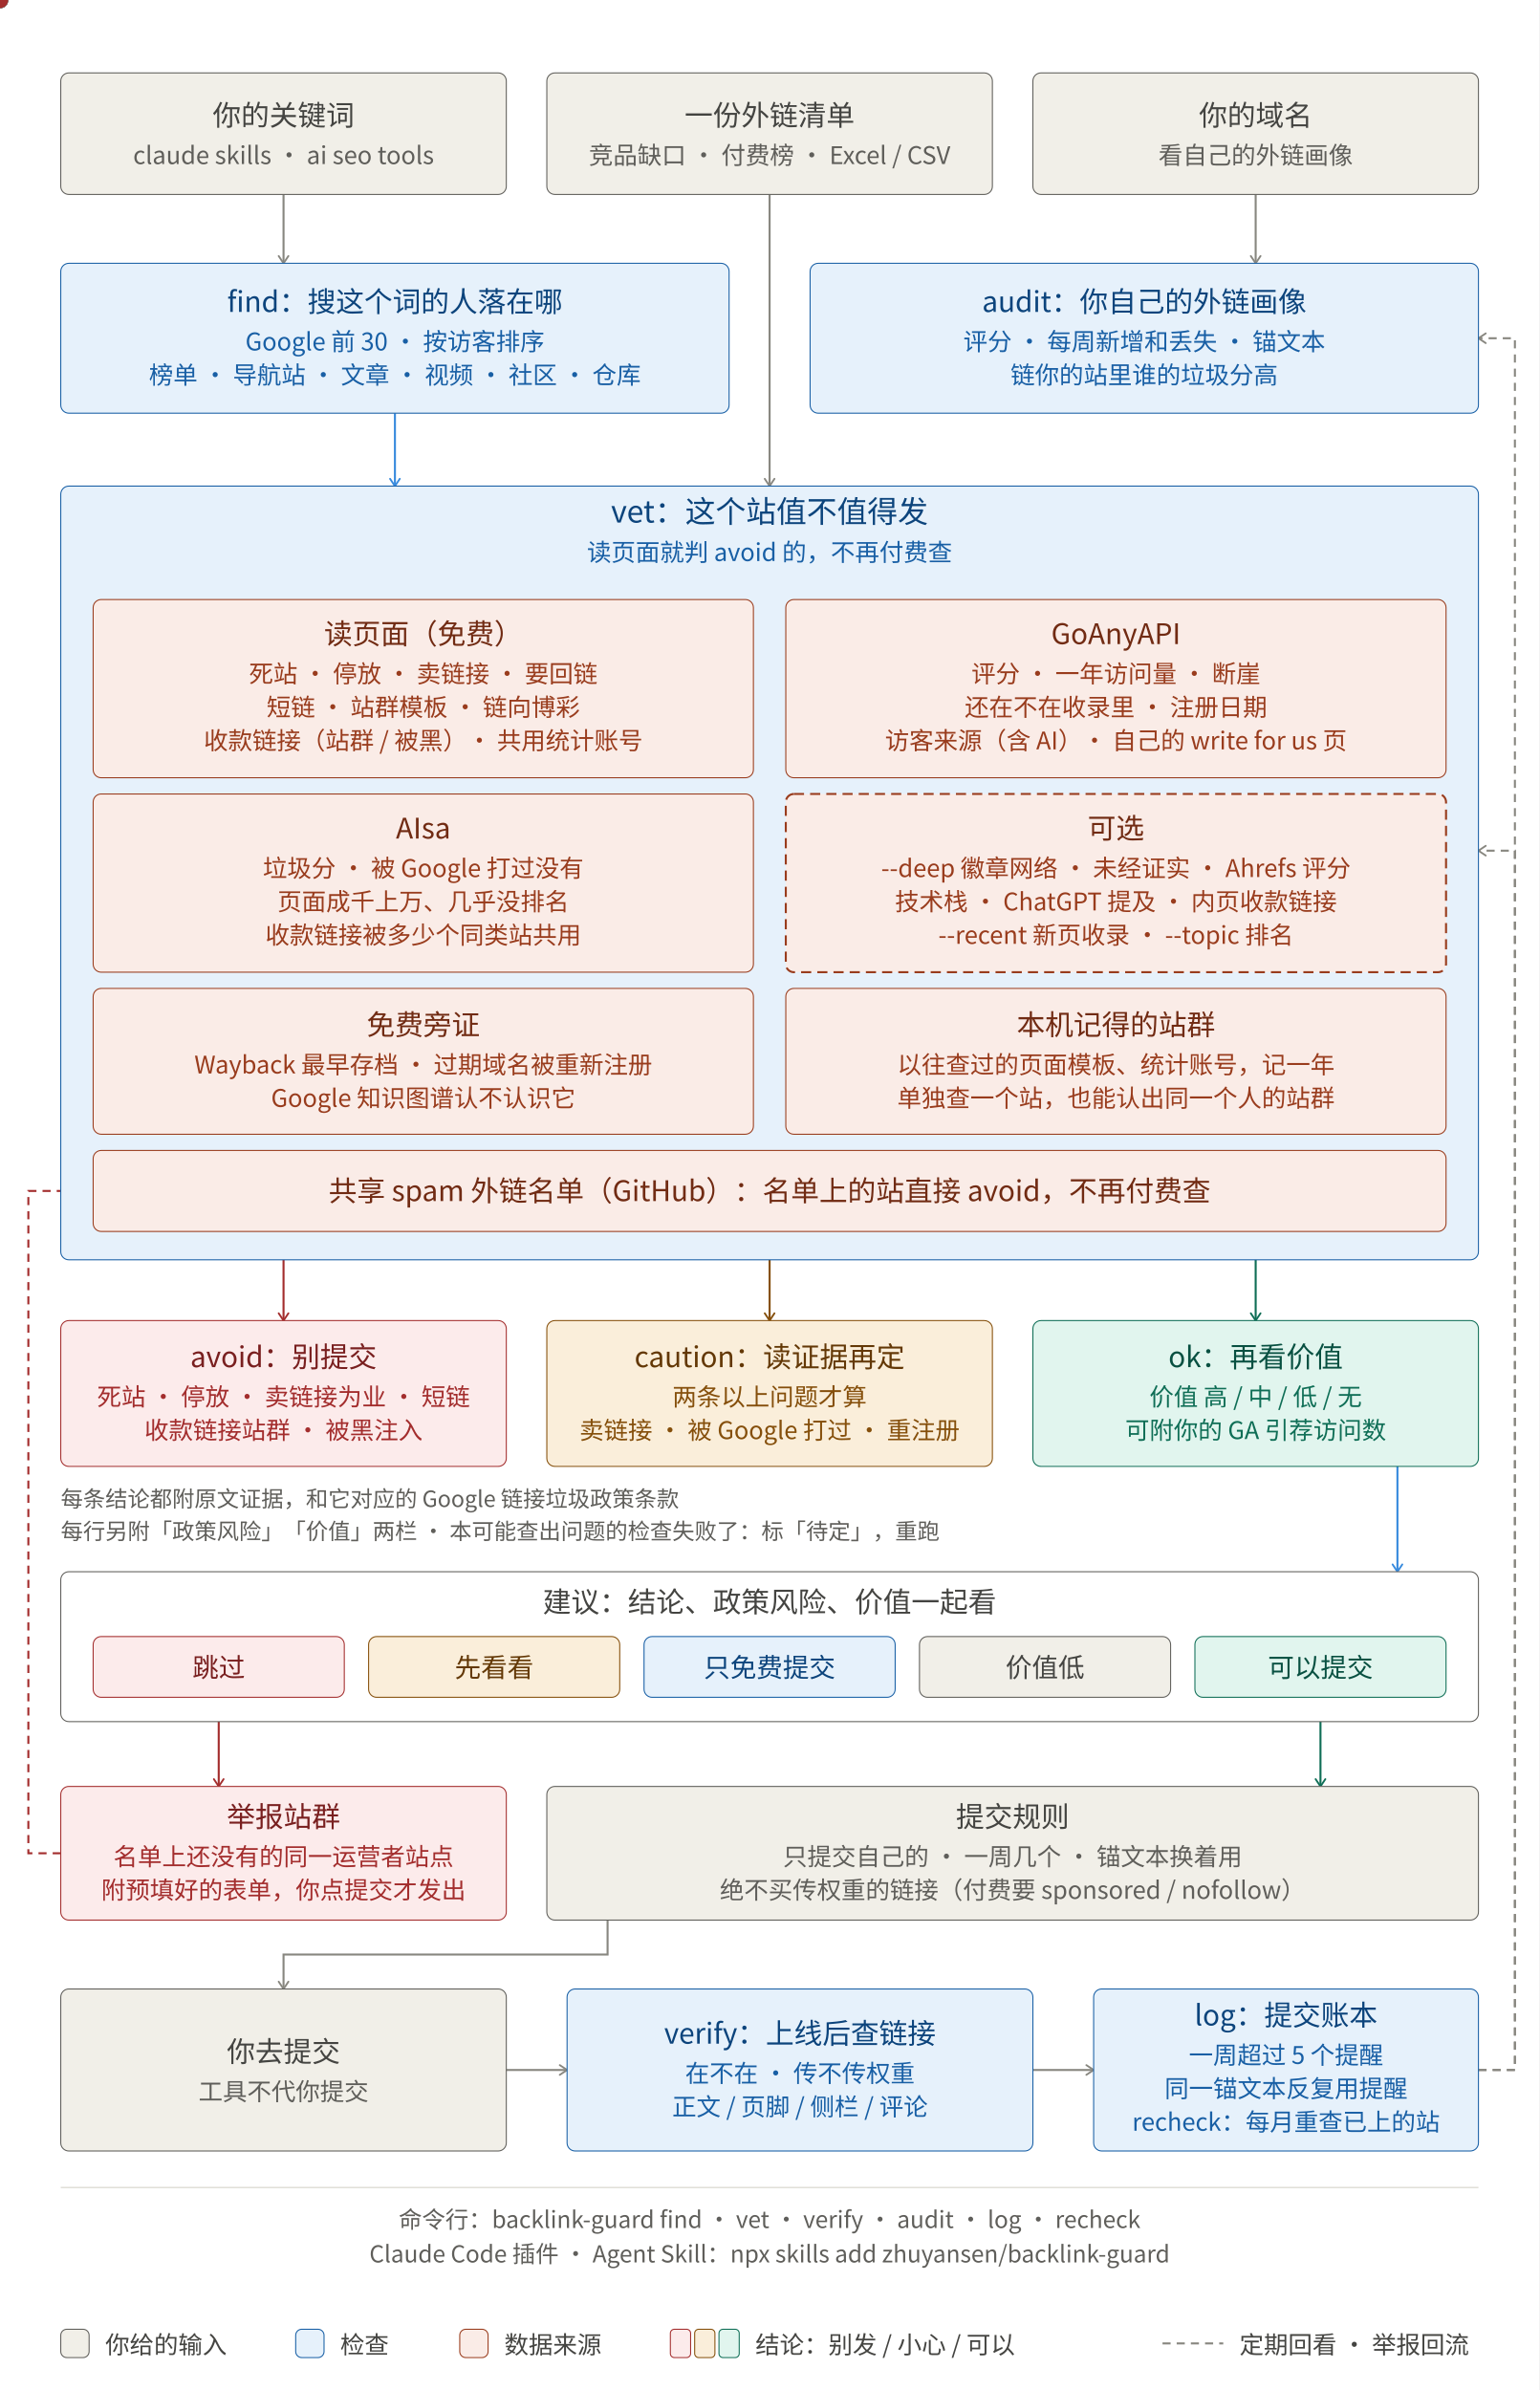
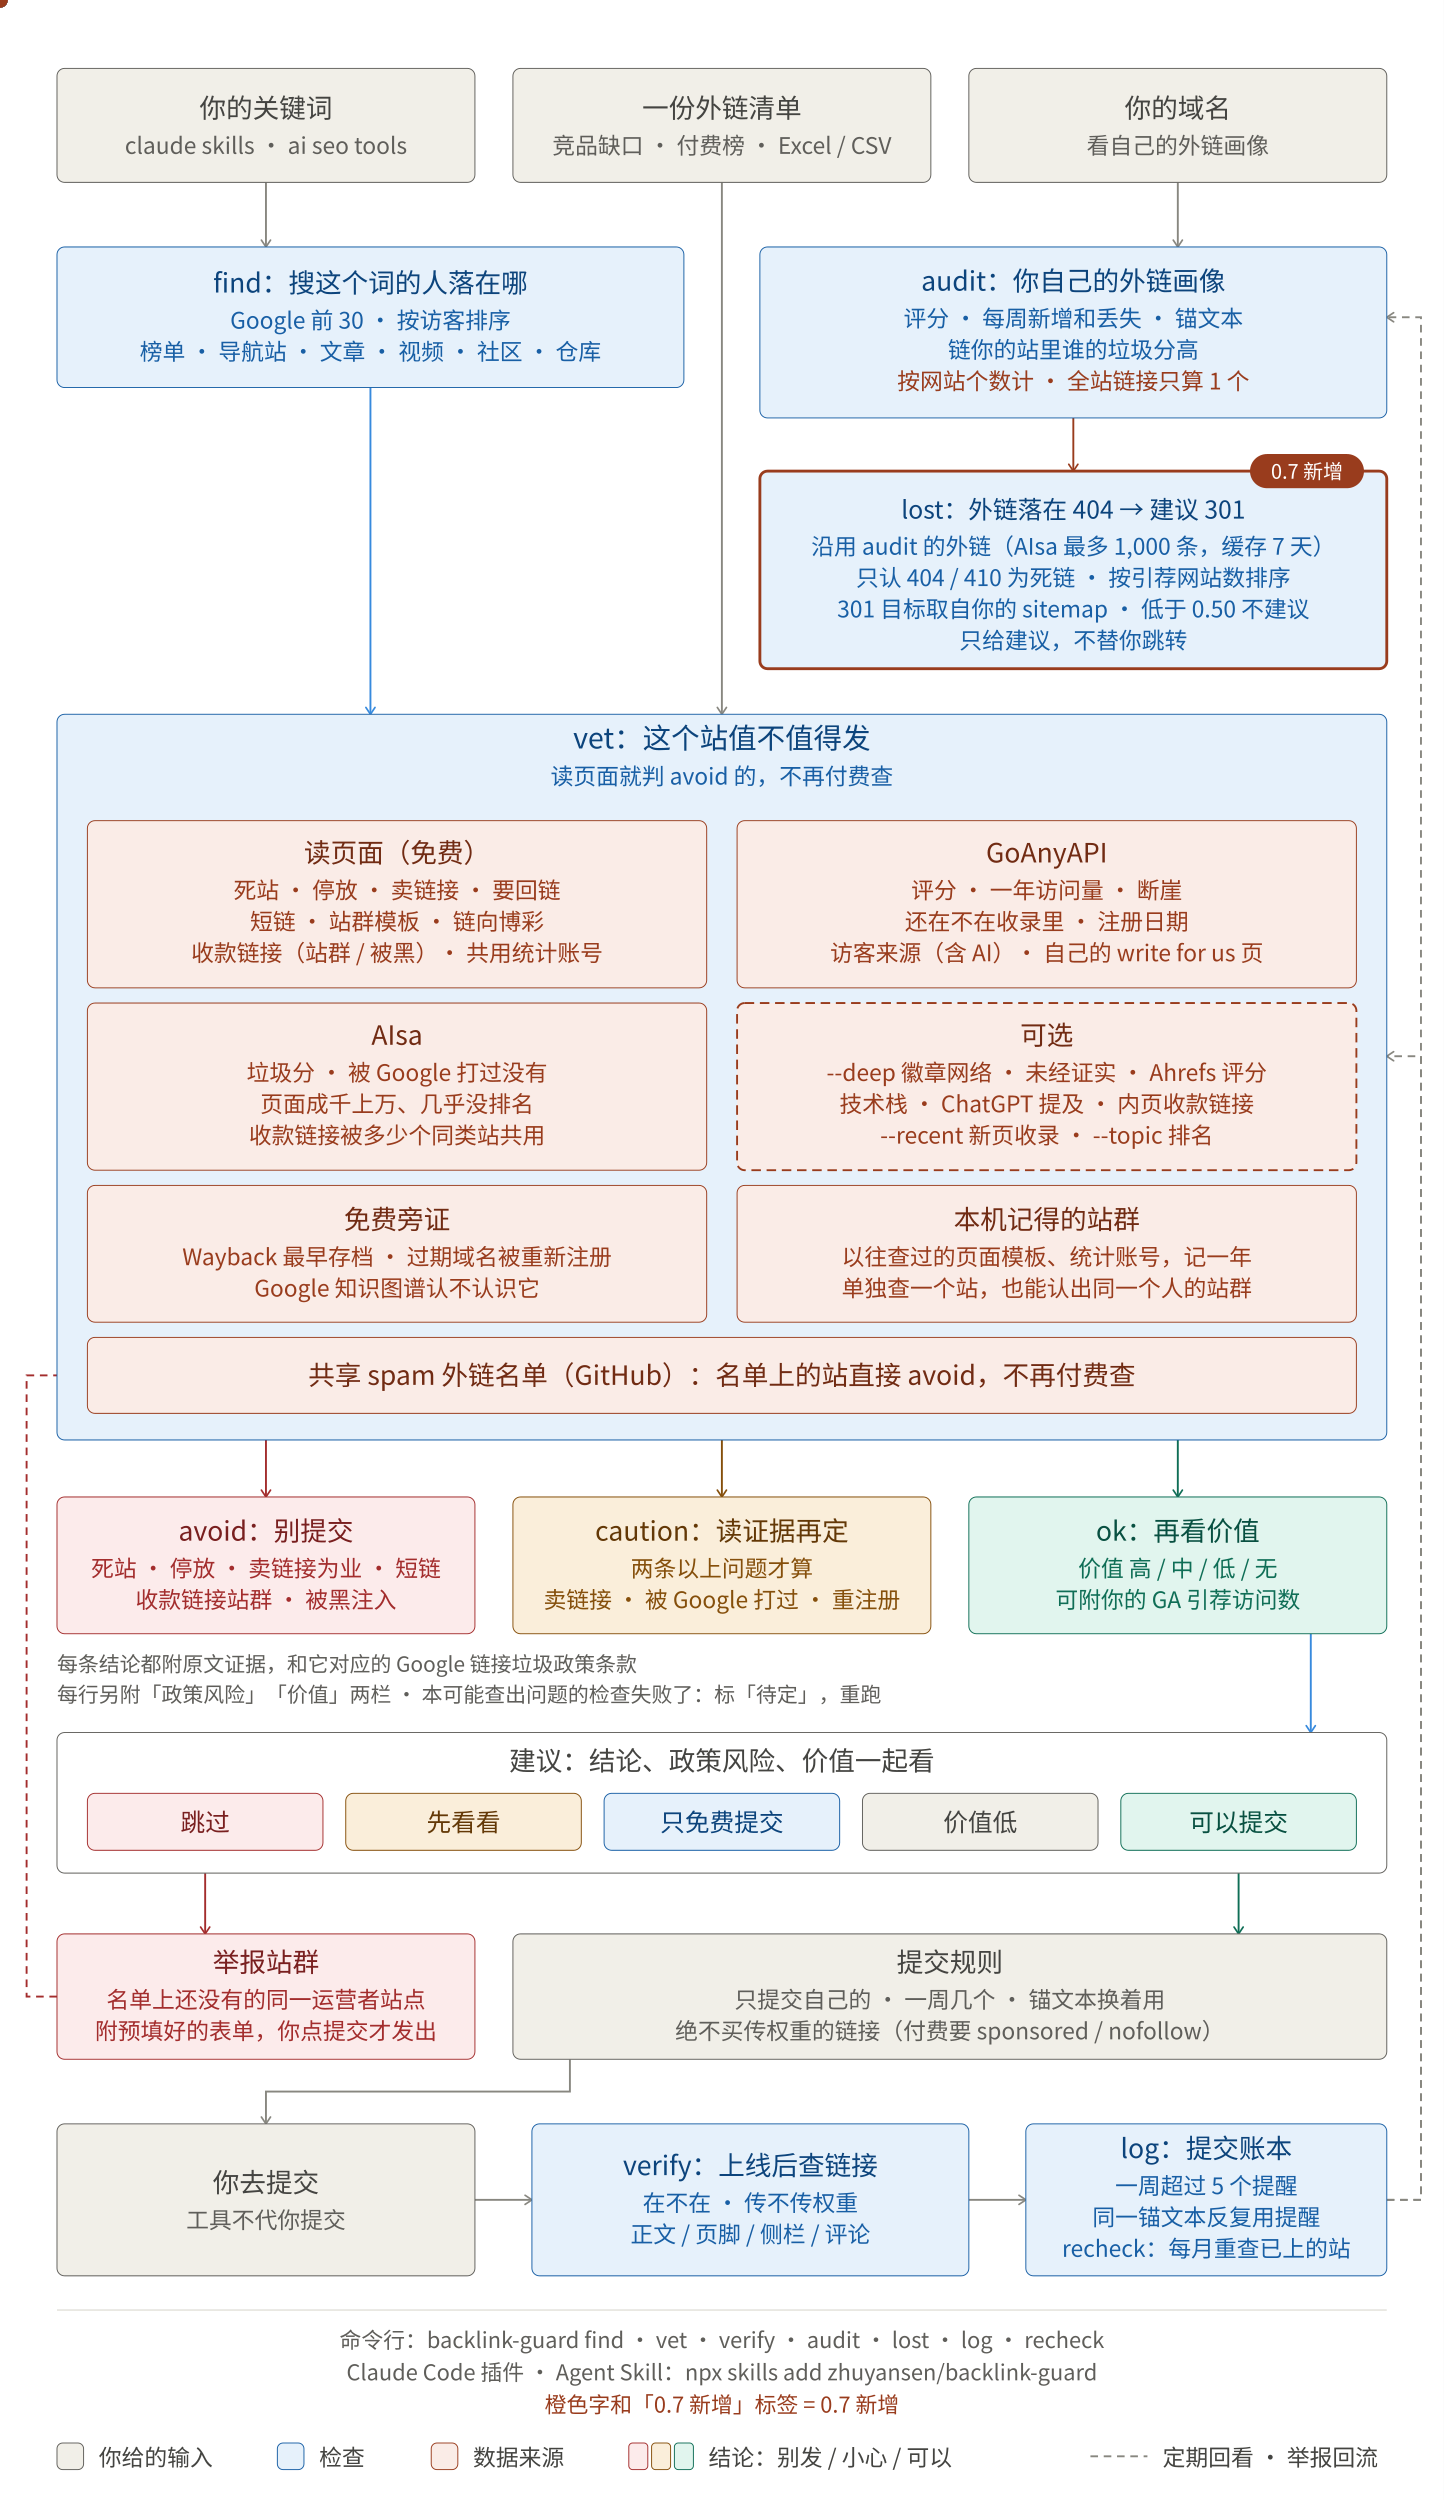
- <svg xmlns="http://www.w3.org/2000/svg" width="1520" height="2360" viewBox="0 0 760 1180" font-family="Hiragino Sans GB, PingFang SC, Noto Sans CJK SC, sans-serif">
+ <svg xmlns="http://www.w3.org/2000/svg" width="1520" height="2632" viewBox="0 0 760 1316" font-family="Hiragino Sans GB, PingFang SC, Noto Sans CJK SC, sans-serif">
  <defs>
    <marker id="arrow" viewBox="0 0 10 10" refX="8" refY="5" markerWidth="6" markerHeight="6" orient="auto-start-reverse">
      <path d="M2 1L8 5L2 9" fill="none" stroke="context-stroke" stroke-width="1.5" stroke-linecap="round" stroke-linejoin="round" />
    </marker>
  </defs>
-   <rect width="760" height="1180" fill="#FFFFFF" />
+   <rect width="760" height="1316" fill="#FFFFFF" />
  <path id="k" d="M140 96 L140 130" fill="none" stroke="#888780" stroke-width="1" marker-end="url(#arrow)" />
-   <path id="l" d="M380 96 L380 240" fill="none" stroke="#888780" stroke-width="1" marker-end="url(#arrow)" />
+   <path id="l" d="M380 96 L380 376" fill="none" stroke="#888780" stroke-width="1" marker-end="url(#arrow)" />
  <path id="d" d="M620 96 L620 130" fill="none" stroke="#888780" stroke-width="1" marker-end="url(#arrow)" />
-   <path id="f" d="M195 204 L195 240" fill="none" stroke="#378ADD" stroke-width="1" marker-end="url(#arrow)" />
-   <path id="v1" d="M140 622 L140 652" fill="none" stroke="#A32D2D" stroke-width="1" marker-end="url(#arrow)" />
-   <path id="v2" d="M380 622 L380 652" fill="none" stroke="#854F0B" stroke-width="1" marker-end="url(#arrow)" />
-   <path id="v3" d="M620 622 L620 652" fill="none" stroke="#0F6E56" stroke-width="1" marker-end="url(#arrow)" />
-   <path id="a" d="M690 724 L690 776" fill="none" stroke="#378ADD" stroke-width="1" marker-end="url(#arrow)" />
-   <path id="x" d="M108 850 L108 882" fill="none" stroke="#A32D2D" stroke-width="1" marker-end="url(#arrow)" />
-   <path id="r" d="M652 850 L652 882" fill="none" stroke="#0F6E56" stroke-width="1" marker-end="url(#arrow)" />
-   <path id="s" d="M300 948 L300 965 L140 965 L140 982" fill="none" stroke="#888780" stroke-width="1" marker-end="url(#arrow)" />
-   <path id="t" d="M250 1022 L280 1022" fill="none" stroke="#888780" stroke-width="1" marker-end="url(#arrow)" />
-   <path id="u" d="M510 1022 L540 1022" fill="none" stroke="#888780" stroke-width="1" marker-end="url(#arrow)" />
-   <path id="loop" d="M730 1022 L748 1022 L748 167 L730 167" fill="none" stroke="#888780" stroke-width="1" stroke-dasharray="4 3" marker-end="url(#arrow)" />
-   <path id="loop2" d="M730 1022 L748 1022 L748 420 L730 420" fill="none" stroke="#888780" stroke-width="1" stroke-dasharray="4 3" marker-end="url(#arrow)" />
-   <path id="rep" d="M30 915 L14 915 L14 588 L46 588" fill="none" stroke="#A32D2D" stroke-width="1" stroke-dasharray="4 3" marker-end="url(#arrow)" />
+   <path id="f" d="M195 204 L195 376" fill="none" stroke="#378ADD" stroke-width="1" marker-end="url(#arrow)" />
+   <path id="v1" d="M140 758 L140 788" fill="none" stroke="#A32D2D" stroke-width="1" marker-end="url(#arrow)" />
+   <path id="v2" d="M380 758 L380 788" fill="none" stroke="#854F0B" stroke-width="1" marker-end="url(#arrow)" />
+   <path id="v3" d="M620 758 L620 788" fill="none" stroke="#0F6E56" stroke-width="1" marker-end="url(#arrow)" />
+   <path id="a" d="M690 860 L690 912" fill="none" stroke="#378ADD" stroke-width="1" marker-end="url(#arrow)" />
+   <path id="x" d="M108 986 L108 1018" fill="none" stroke="#A32D2D" stroke-width="1" marker-end="url(#arrow)" />
+   <path id="r" d="M652 986 L652 1018" fill="none" stroke="#0F6E56" stroke-width="1" marker-end="url(#arrow)" />
+   <path id="s" d="M300 1084 L300 1101 L140 1101 L140 1118" fill="none" stroke="#888780" stroke-width="1" marker-end="url(#arrow)" />
+   <path id="t" d="M250 1158 L280 1158" fill="none" stroke="#888780" stroke-width="1" marker-end="url(#arrow)" />
+   <path id="u" d="M510 1158 L540 1158" fill="none" stroke="#888780" stroke-width="1" marker-end="url(#arrow)" />
+   <path id="loop" d="M730 1158 L748 1158 L748 167 L730 167" fill="none" stroke="#888780" stroke-width="1" stroke-dasharray="4 3" marker-end="url(#arrow)" />
+   <path id="loop2" d="M730 1158 L748 1158 L748 556 L730 556" fill="none" stroke="#888780" stroke-width="1" stroke-dasharray="4 3" marker-end="url(#arrow)" />
+   <path id="rep" d="M30 1051 L14 1051 L14 724 L46 724" fill="none" stroke="#A32D2D" stroke-width="1" stroke-dasharray="4 3" marker-end="url(#arrow)" />
+   <path id="lo" d="M565 220 L565 248" fill="none" stroke="#993C1D" stroke-width="1" marker-end="url(#arrow)" />
  <g font-size="14" text-anchor="middle">
    <rect x="30" y="36" width="220" height="60" rx="4" fill="#F1EFE8" stroke="#5F5E5A" stroke-width="0.5" />
    <text x="140.0" y="62.0" fill="#444441" font-weight="500" font-size="14">你的关键词</text>
    <text x="140.0" y="81.0" fill="#5F5E5A" font-size="12">claude skills · ai seo tools</text>
    <rect x="270" y="36" width="220" height="60" rx="4" fill="#F1EFE8" stroke="#5F5E5A" stroke-width="0.5" />
    <text x="380.0" y="62.0" fill="#444441" font-weight="500" font-size="14">一份外链清单</text>
    <text x="380.0" y="81.0" fill="#5F5E5A" font-size="12">竞品缺口 · 付费榜 · Excel / CSV</text>
    <rect x="510" y="36" width="220" height="60" rx="4" fill="#F1EFE8" stroke="#5F5E5A" stroke-width="0.5" />
    <text x="620.0" y="62.0" fill="#444441" font-weight="500" font-size="14">你的域名</text>
    <text x="620.0" y="81.0" fill="#5F5E5A" font-size="12">看自己的外链画像</text>
    <rect x="30" y="130" width="330" height="74" rx="4" fill="#E6F1FB" stroke="#185FA5" stroke-width="0.5" />
    <text x="195.0" y="154.0" fill="#0C447C" font-weight="500" font-size="14">find：搜这个词的人落在哪</text>
    <text x="195.0" y="173.0" fill="#185FA5" font-size="12">Google 前 30 · 按访客排序</text>
    <text x="195.0" y="189.5" fill="#185FA5" font-size="12">榜单 · 导航站 · 文章 · 视频 · 社区 · 仓库</text>
-     <rect x="400" y="130" width="330" height="74" rx="4" fill="#E6F1FB" stroke="#185FA5" stroke-width="0.5" />
-     <text x="565.0" y="154.0" fill="#0C447C" font-weight="500" font-size="14">audit：你自己的外链画像</text>
-     <text x="565.0" y="173.0" fill="#185FA5" font-size="12">评分 · 每周新增和丢失 · 锚文本</text>
-     <text x="565.0" y="189.5" fill="#185FA5" font-size="12">链你的站里谁的垃圾分高</text>
-     <rect x="30" y="240" width="700" height="382" rx="4" fill="#E6F1FB" stroke="#185FA5" stroke-width="0.5" />
-     <text x="380.0" y="258.0" fill="#0C447C" font-weight="500" font-size="15">vet：这个站值不值得发</text>
-     <text x="380.0" y="277.0" fill="#185FA5" font-size="12">读页面就判 avoid 的，不再付费查</text>
-     <rect x="46" y="296" width="326" height="88" rx="4" fill="#FAECE7" stroke="#993C1D" stroke-width="0.5" />
-     <text x="209.0" y="318.0" fill="#712B13" font-weight="500" font-size="14">读页面（免费）</text>
-     <text x="209.0" y="337.0" fill="#993C1D" font-size="12">死站 · 停放 · 卖链接 · 要回链</text>
-     <text x="209.0" y="353.5" fill="#993C1D" font-size="12">短链 · 站群模板 · 链向博彩</text>
-     <text x="209.0" y="370.0" fill="#993C1D" font-size="12">收款链接（站群 / 被黑）· 共用统计账号</text>
-     <rect x="388" y="296" width="326" height="88" rx="4" fill="#FAECE7" stroke="#993C1D" stroke-width="0.5" />
-     <text x="551.0" y="318.0" fill="#712B13" font-weight="500" font-size="14">GoAnyAPI</text>
-     <text x="551.0" y="337.0" fill="#993C1D" font-size="12">评分 · 一年访问量 · 断崖</text>
-     <text x="551.0" y="353.5" fill="#993C1D" font-size="12">还在不在收录里 · 注册日期</text>
-     <text x="551.0" y="370.0" fill="#993C1D" font-size="12">访客来源（含 AI）· 自己的 write for us 页</text>
-     <rect x="46" y="392" width="326" height="88" rx="4" fill="#FAECE7" stroke="#993C1D" stroke-width="0.5" />
-     <text x="209.0" y="414.0" fill="#712B13" font-weight="500" font-size="14">AIsa</text>
-     <text x="209.0" y="433.0" fill="#993C1D" font-size="12">垃圾分 · 被 Google 打过没有</text>
-     <text x="209.0" y="449.5" fill="#993C1D" font-size="12">页面成千上万、几乎没排名</text>
-     <text x="209.0" y="466.0" fill="#993C1D" font-size="12">收款链接被多少个同类站共用</text>
-     <rect x="388" y="392" width="326" height="88" rx="4" fill="#FAECE7" stroke="#993C1D" stroke-width="1" stroke-dasharray="5 3" />
-     <text x="551.0" y="414.0" fill="#712B13" font-weight="500" font-size="14">可选</text>
-     <text x="551.0" y="433.0" fill="#993C1D" font-size="12">--deep 徽章网络 · 未经证实 · Ahrefs 评分</text>
-     <text x="551.0" y="449.5" fill="#993C1D" font-size="12">技术栈 · ChatGPT 提及 · 内页收款链接</text>
-     <text x="551.0" y="466.0" fill="#993C1D" font-size="12">--recent 新页收录 · --topic 排名</text>
-     <rect x="46" y="488" width="326" height="72" rx="4" fill="#FAECE7" stroke="#993C1D" stroke-width="0.5" />
-     <text x="209.0" y="511.0" fill="#712B13" font-weight="500" font-size="14">免费旁证</text>
-     <text x="209.0" y="530.0" fill="#993C1D" font-size="12">Wayback 最早存档 · 过期域名被重新注册</text>
-     <text x="209.0" y="546.5" fill="#993C1D" font-size="12">Google 知识图谱认不认识它</text>
-     <rect x="388" y="488" width="326" height="72" rx="4" fill="#FAECE7" stroke="#993C1D" stroke-width="0.5" />
-     <text x="551.0" y="511.0" fill="#712B13" font-weight="500" font-size="14">本机记得的站群</text>
-     <text x="551.0" y="530.0" fill="#993C1D" font-size="12">以往查过的页面模板、统计账号，记一年</text>
-     <text x="551.0" y="546.5" fill="#993C1D" font-size="12">单独查一个站，也能认出同一个人的站群</text>
-     <rect x="46" y="568" width="668" height="40" rx="4" fill="#FAECE7" stroke="#993C1D" stroke-width="0.5" />
-     <text x="380.0" y="593.0" fill="#712B13" font-weight="500" font-size="14">共享 spam 外链名单（GitHub）：名单上的站直接 avoid，不再付费查</text>
-     <rect x="30" y="652" width="220" height="72" rx="4" fill="#FCEBEB" stroke="#A32D2D" stroke-width="0.5" />
-     <text x="140.0" y="675.0" fill="#791F1F" font-weight="500" font-size="14">avoid：别提交</text>
-     <text x="140.0" y="694.0" fill="#A32D2D" font-size="12">死站 · 停放 · 卖链接为业 · 短链</text>
-     <text x="140.0" y="710.5" fill="#A32D2D" font-size="12">收款链接站群 · 被黑注入</text>
-     <rect x="270" y="652" width="220" height="72" rx="4" fill="#FAEEDA" stroke="#854F0B" stroke-width="0.5" />
-     <text x="380.0" y="675.0" fill="#633806" font-weight="500" font-size="14">caution：读证据再定</text>
-     <text x="380.0" y="694.0" fill="#854F0B" font-size="12">两条以上问题才算</text>
-     <text x="380.0" y="710.5" fill="#854F0B" font-size="12">卖链接 · 被 Google 打过 · 重注册</text>
-     <rect x="510" y="652" width="220" height="72" rx="4" fill="#E1F5EE" stroke="#0F6E56" stroke-width="0.5" />
-     <text x="620.0" y="675.0" fill="#085041" font-weight="500" font-size="14">ok：再看价值</text>
-     <text x="620.0" y="694.0" fill="#0F6E56" font-size="12">价值 高 / 中 / 低 / 无</text>
-     <text x="620.0" y="710.5" fill="#0F6E56" font-size="12">可附你的 GA 引荐访问数</text>
-     <rect x="30" y="776" width="700" height="74" rx="4" fill="#FFFFFF" stroke="#5F5E5A" stroke-width="0.5" />
-     <text x="380.0" y="796" fill="#444441" font-weight="500" font-size="14">建议：结论、政策风险、价值一起看</text>
-     <rect x="46" y="808" width="124" height="30" rx="4" fill="#FCEBEB" stroke="#A32D2D" stroke-width="0.5" />
-     <text x="108" y="828" fill="#791F1F" font-weight="500" font-size="13">跳过</text>
-     <rect x="182" y="808" width="124" height="30" rx="4" fill="#FAEEDA" stroke="#854F0B" stroke-width="0.5" />
-     <text x="244" y="828" fill="#633806" font-weight="500" font-size="13">先看看</text>
-     <rect x="318" y="808" width="124" height="30" rx="4" fill="#E6F1FB" stroke="#185FA5" stroke-width="0.5" />
-     <text x="380" y="828" fill="#0C447C" font-weight="500" font-size="13">只免费提交</text>
-     <rect x="454" y="808" width="124" height="30" rx="4" fill="#F1EFE8" stroke="#5F5E5A" stroke-width="0.5" />
-     <text x="516" y="828" fill="#444441" font-weight="500" font-size="13">价值低</text>
-     <rect x="590" y="808" width="124" height="30" rx="4" fill="#E1F5EE" stroke="#0F6E56" stroke-width="0.5" />
-     <text x="652" y="828" fill="#085041" font-weight="500" font-size="13">可以提交</text>
-     <rect x="30" y="882" width="220" height="66" rx="4" fill="#FCEBEB" stroke="#A32D2D" stroke-width="0.5" />
-     <text x="140.0" y="902.0" fill="#791F1F" font-weight="500" font-size="14">举报站群</text>
-     <text x="140.0" y="921.0" fill="#A32D2D" font-size="12">名单上还没有的同一运营者站点</text>
-     <text x="140.0" y="937.5" fill="#A32D2D" font-size="12">附预填好的表单，你点提交才发出</text>
-     <rect x="270" y="882" width="460" height="66" rx="4" fill="#F1EFE8" stroke="#5F5E5A" stroke-width="0.5" />
-     <text x="500.0" y="902.0" fill="#444441" font-weight="500" font-size="14">提交规则</text>
-     <text x="500.0" y="921.0" fill="#5F5E5A" font-size="12">只提交自己的 · 一周几个 · 锚文本换着用</text>
-     <text x="500.0" y="937.5" fill="#5F5E5A" font-size="12">绝不买传权重的链接（付费要 sponsored / nofollow）</text>
-     <rect x="30" y="982" width="220" height="80" rx="4" fill="#F1EFE8" stroke="#5F5E5A" stroke-width="0.5" />
-     <text x="140.0" y="1018.0" fill="#444441" font-weight="500" font-size="14">你去提交</text>
-     <text x="140.0" y="1037.0" fill="#5F5E5A" font-size="12">工具不代你提交</text>
-     <rect x="280" y="982" width="230" height="80" rx="4" fill="#E6F1FB" stroke="#185FA5" stroke-width="0.5" />
-     <text x="395.0" y="1009.0" fill="#0C447C" font-weight="500" font-size="14">verify：上线后查链接</text>
-     <text x="395.0" y="1028.0" fill="#185FA5" font-size="12">在不在 · 传不传权重</text>
-     <text x="395.0" y="1044.5" fill="#185FA5" font-size="12">正文 / 页脚 / 侧栏 / 评论</text>
-     <rect x="540" y="982" width="190" height="80" rx="4" fill="#E6F1FB" stroke="#185FA5" stroke-width="0.5" />
-     <text x="635.0" y="1000.0" fill="#0C447C" font-weight="500" font-size="14">log：提交账本</text>
-     <text x="635.0" y="1019.0" fill="#185FA5" font-size="12">一周超过 5 个提醒</text>
-     <text x="635.0" y="1035.5" fill="#185FA5" font-size="12">同一锚文本反复用提醒</text>
-     <text x="635.0" y="1052.0" fill="#185FA5" font-size="12">recheck：每月重查已上的站</text>
+     <rect x="400" y="130" width="330" height="90" rx="4" fill="#E6F1FB" stroke="#185FA5" stroke-width="0.5" />
+     <text x="565.0" y="153.0" fill="#0C447C" font-weight="500" font-size="14">audit：你自己的外链画像</text>
+     <text x="565.0" y="172.0" fill="#185FA5" font-size="12">评分 · 每周新增和丢失 · 锚文本</text>
+     <text x="565.0" y="188.5" fill="#185FA5" font-size="12">链你的站里谁的垃圾分高</text>
+     <text x="565.0" y="205.0" fill="#993C1D" font-weight="500" font-size="12">按网站个数计 · 全站链接只算 1 个</text>
+     <rect x="400" y="248" width="330" height="104" rx="4" fill="#E6F1FB" stroke="#993C1D" stroke-width="1.5" />
+     <text x="565.0" y="273.0" fill="#0C447C" font-weight="500" font-size="13">lost：外链落在 404 → 建议 301</text>
+     <text x="565.0" y="292.0" fill="#185FA5" font-size="12">沿用 audit 的外链（AIsa 最多 1,000 条，缓存 7 天）</text>
+     <text x="565.0" y="308.5" fill="#185FA5" font-size="12">只认 404 / 410 为死链 · 按引荐网站数排序</text>
+     <text x="565.0" y="325.0" fill="#185FA5" font-size="12">301 目标取自你的 sitemap · 低于 0.50 不建议</text>
+     <text x="565.0" y="341.5" fill="#185FA5" font-size="12">只给建议，不替你跳转</text>
+     <rect x="658" y="239" width="60" height="18" rx="9" fill="#993C1D" />
+     <text x="688" y="252" fill="#FFFFFF" font-weight="500" font-size="10.5">0.7 新增</text>
+     <rect x="30" y="376" width="700" height="382" rx="4" fill="#E6F1FB" stroke="#185FA5" stroke-width="0.5" />
+     <text x="380.0" y="394.0" fill="#0C447C" font-weight="500" font-size="15">vet：这个站值不值得发</text>
+     <text x="380.0" y="413.0" fill="#185FA5" font-size="12">读页面就判 avoid 的，不再付费查</text>
+     <rect x="46" y="432" width="326" height="88" rx="4" fill="#FAECE7" stroke="#993C1D" stroke-width="0.5" />
+     <text x="209.0" y="454.0" fill="#712B13" font-weight="500" font-size="14">读页面（免费）</text>
+     <text x="209.0" y="473.0" fill="#993C1D" font-size="12">死站 · 停放 · 卖链接 · 要回链</text>
+     <text x="209.0" y="489.5" fill="#993C1D" font-size="12">短链 · 站群模板 · 链向博彩</text>
+     <text x="209.0" y="506.0" fill="#993C1D" font-size="12">收款链接（站群 / 被黑）· 共用统计账号</text>
+     <rect x="388" y="432" width="326" height="88" rx="4" fill="#FAECE7" stroke="#993C1D" stroke-width="0.5" />
+     <text x="551.0" y="454.0" fill="#712B13" font-weight="500" font-size="14">GoAnyAPI</text>
+     <text x="551.0" y="473.0" fill="#993C1D" font-size="12">评分 · 一年访问量 · 断崖</text>
+     <text x="551.0" y="489.5" fill="#993C1D" font-size="12">还在不在收录里 · 注册日期</text>
+     <text x="551.0" y="506.0" fill="#993C1D" font-size="12">访客来源（含 AI）· 自己的 write for us 页</text>
+     <rect x="46" y="528" width="326" height="88" rx="4" fill="#FAECE7" stroke="#993C1D" stroke-width="0.5" />
+     <text x="209.0" y="550.0" fill="#712B13" font-weight="500" font-size="14">AIsa</text>
+     <text x="209.0" y="569.0" fill="#993C1D" font-size="12">垃圾分 · 被 Google 打过没有</text>
+     <text x="209.0" y="585.5" fill="#993C1D" font-size="12">页面成千上万、几乎没排名</text>
+     <text x="209.0" y="602.0" fill="#993C1D" font-size="12">收款链接被多少个同类站共用</text>
+     <rect x="388" y="528" width="326" height="88" rx="4" fill="#FAECE7" stroke="#993C1D" stroke-width="1" stroke-dasharray="5 3" />
+     <text x="551.0" y="550.0" fill="#712B13" font-weight="500" font-size="14">可选</text>
+     <text x="551.0" y="569.0" fill="#993C1D" font-size="12">--deep 徽章网络 · 未经证实 · Ahrefs 评分</text>
+     <text x="551.0" y="585.5" fill="#993C1D" font-size="12">技术栈 · ChatGPT 提及 · 内页收款链接</text>
+     <text x="551.0" y="602.0" fill="#993C1D" font-size="12">--recent 新页收录 · --topic 排名</text>
+     <rect x="46" y="624" width="326" height="72" rx="4" fill="#FAECE7" stroke="#993C1D" stroke-width="0.5" />
+     <text x="209.0" y="647.0" fill="#712B13" font-weight="500" font-size="14">免费旁证</text>
+     <text x="209.0" y="666.0" fill="#993C1D" font-size="12">Wayback 最早存档 · 过期域名被重新注册</text>
+     <text x="209.0" y="682.5" fill="#993C1D" font-size="12">Google 知识图谱认不认识它</text>
+     <rect x="388" y="624" width="326" height="72" rx="4" fill="#FAECE7" stroke="#993C1D" stroke-width="0.5" />
+     <text x="551.0" y="647.0" fill="#712B13" font-weight="500" font-size="14">本机记得的站群</text>
+     <text x="551.0" y="666.0" fill="#993C1D" font-size="12">以往查过的页面模板、统计账号，记一年</text>
+     <text x="551.0" y="682.5" fill="#993C1D" font-size="12">单独查一个站，也能认出同一个人的站群</text>
+     <rect x="46" y="704" width="668" height="40" rx="4" fill="#FAECE7" stroke="#993C1D" stroke-width="0.5" />
+     <text x="380.0" y="729.0" fill="#712B13" font-weight="500" font-size="14">共享 spam 外链名单（GitHub）：名单上的站直接 avoid，不再付费查</text>
+     <rect x="30" y="788" width="220" height="72" rx="4" fill="#FCEBEB" stroke="#A32D2D" stroke-width="0.5" />
+     <text x="140.0" y="811.0" fill="#791F1F" font-weight="500" font-size="14">avoid：别提交</text>
+     <text x="140.0" y="830.0" fill="#A32D2D" font-size="12">死站 · 停放 · 卖链接为业 · 短链</text>
+     <text x="140.0" y="846.5" fill="#A32D2D" font-size="12">收款链接站群 · 被黑注入</text>
+     <rect x="270" y="788" width="220" height="72" rx="4" fill="#FAEEDA" stroke="#854F0B" stroke-width="0.5" />
+     <text x="380.0" y="811.0" fill="#633806" font-weight="500" font-size="14">caution：读证据再定</text>
+     <text x="380.0" y="830.0" fill="#854F0B" font-size="12">两条以上问题才算</text>
+     <text x="380.0" y="846.5" fill="#854F0B" font-size="12">卖链接 · 被 Google 打过 · 重注册</text>
+     <rect x="510" y="788" width="220" height="72" rx="4" fill="#E1F5EE" stroke="#0F6E56" stroke-width="0.5" />
+     <text x="620.0" y="811.0" fill="#085041" font-weight="500" font-size="14">ok：再看价值</text>
+     <text x="620.0" y="830.0" fill="#0F6E56" font-size="12">价值 高 / 中 / 低 / 无</text>
+     <text x="620.0" y="846.5" fill="#0F6E56" font-size="12">可附你的 GA 引荐访问数</text>
+     <rect x="30" y="912" width="700" height="74" rx="4" fill="#FFFFFF" stroke="#5F5E5A" stroke-width="0.5" />
+     <text x="380.0" y="932" fill="#444441" font-weight="500" font-size="14">建议：结论、政策风险、价值一起看</text>
+     <rect x="46" y="944" width="124" height="30" rx="4" fill="#FCEBEB" stroke="#A32D2D" stroke-width="0.5" />
+     <text x="108" y="964" fill="#791F1F" font-weight="500" font-size="13">跳过</text>
+     <rect x="182" y="944" width="124" height="30" rx="4" fill="#FAEEDA" stroke="#854F0B" stroke-width="0.5" />
+     <text x="244" y="964" fill="#633806" font-weight="500" font-size="13">先看看</text>
+     <rect x="318" y="944" width="124" height="30" rx="4" fill="#E6F1FB" stroke="#185FA5" stroke-width="0.5" />
+     <text x="380" y="964" fill="#0C447C" font-weight="500" font-size="13">只免费提交</text>
+     <rect x="454" y="944" width="124" height="30" rx="4" fill="#F1EFE8" stroke="#5F5E5A" stroke-width="0.5" />
+     <text x="516" y="964" fill="#444441" font-weight="500" font-size="13">价值低</text>
+     <rect x="590" y="944" width="124" height="30" rx="4" fill="#E1F5EE" stroke="#0F6E56" stroke-width="0.5" />
+     <text x="652" y="964" fill="#085041" font-weight="500" font-size="13">可以提交</text>
+     <rect x="30" y="1018" width="220" height="66" rx="4" fill="#FCEBEB" stroke="#A32D2D" stroke-width="0.5" />
+     <text x="140.0" y="1038.0" fill="#791F1F" font-weight="500" font-size="14">举报站群</text>
+     <text x="140.0" y="1057.0" fill="#A32D2D" font-size="12">名单上还没有的同一运营者站点</text>
+     <text x="140.0" y="1073.5" fill="#A32D2D" font-size="12">附预填好的表单，你点提交才发出</text>
+     <rect x="270" y="1018" width="460" height="66" rx="4" fill="#F1EFE8" stroke="#5F5E5A" stroke-width="0.5" />
+     <text x="500.0" y="1038.0" fill="#444441" font-weight="500" font-size="14">提交规则</text>
+     <text x="500.0" y="1057.0" fill="#5F5E5A" font-size="12">只提交自己的 · 一周几个 · 锚文本换着用</text>
+     <text x="500.0" y="1073.5" fill="#5F5E5A" font-size="12">绝不买传权重的链接（付费要 sponsored / nofollow）</text>
+     <rect x="30" y="1118" width="220" height="80" rx="4" fill="#F1EFE8" stroke="#5F5E5A" stroke-width="0.5" />
+     <text x="140.0" y="1154.0" fill="#444441" font-weight="500" font-size="14">你去提交</text>
+     <text x="140.0" y="1173.0" fill="#5F5E5A" font-size="12">工具不代你提交</text>
+     <rect x="280" y="1118" width="230" height="80" rx="4" fill="#E6F1FB" stroke="#185FA5" stroke-width="0.5" />
+     <text x="395.0" y="1145.0" fill="#0C447C" font-weight="500" font-size="14">verify：上线后查链接</text>
+     <text x="395.0" y="1164.0" fill="#185FA5" font-size="12">在不在 · 传不传权重</text>
+     <text x="395.0" y="1180.5" fill="#185FA5" font-size="12">正文 / 页脚 / 侧栏 / 评论</text>
+     <rect x="540" y="1118" width="190" height="80" rx="4" fill="#E6F1FB" stroke="#185FA5" stroke-width="0.5" />
+     <text x="635.0" y="1136.0" fill="#0C447C" font-weight="500" font-size="14">log：提交账本</text>
+     <text x="635.0" y="1155.0" fill="#185FA5" font-size="12">一周超过 5 个提醒</text>
+     <text x="635.0" y="1171.5" fill="#185FA5" font-size="12">同一锚文本反复用提醒</text>
+     <text x="635.0" y="1188.0" fill="#185FA5" font-size="12">recheck：每月重查已上的站</text>
  </g>
-   <text x="30" y="744" font-size="11" fill="#5F5E5A">每条结论都附原文证据，和它对应的 Google 链接垃圾政策条款</text>
-   <text x="30" y="760" font-size="11" fill="#5F5E5A">每行另附「政策风险」「价值」两栏 · 本可能查出问题的检查失败了：标「待定」，重跑</text>
-   <path d="M30 1080 H730" stroke="#D3D1C7" stroke-width="0.5" fill="none" />
-   <text x="380" y="1100" text-anchor="middle" font-size="11.5" fill="#5F5E5A">命令行：backlink-guard  find · vet · verify · audit · log · recheck</text>
-   <text x="380" y="1117" text-anchor="middle" font-size="11.5" fill="#5F5E5A">Claude Code 插件 · Agent Skill：npx skills add zhuyansen/backlink-guard</text>
-   <rect x="30" y="1150" width="14" height="14" rx="3" fill="#F1EFE8" stroke="#5F5E5A" stroke-width="0.5" />
-   <text x="52" y="1162" font-size="12" fill="#444441">你给的输入</text>
-   <rect x="146" y="1150" width="14" height="14" rx="3" fill="#E6F1FB" stroke="#185FA5" stroke-width="0.5" />
-   <text x="168" y="1162" font-size="12" fill="#444441">检查</text>
-   <rect x="227" y="1150" width="14" height="14" rx="3" fill="#FAECE7" stroke="#993C1D" stroke-width="0.5" />
-   <text x="249" y="1162" font-size="12" fill="#444441">数据来源</text>
-   <rect x="331" y="1150" width="10" height="14" rx="2" fill="#FCEBEB" stroke="#A32D2D" stroke-width="0.5" />
-   <rect x="343" y="1150" width="10" height="14" rx="2" fill="#FAEEDA" stroke="#854F0B" stroke-width="0.5" />
-   <rect x="355" y="1150" width="10" height="14" rx="2" fill="#E1F5EE" stroke="#0F6E56" stroke-width="0.5" />
-   <text x="373" y="1162" font-size="12" fill="#444441">结论：别发 / 小心 / 可以</text>
-   <path d="M574 1157 H604" stroke="#888780" stroke-width="1" stroke-dasharray="4 3" fill="none" />
-   <text x="612" y="1162" font-size="12" fill="#444441">定期回看 · 举报回流</text>
+   <text x="30" y="880" font-size="11" fill="#5F5E5A">每条结论都附原文证据，和它对应的 Google 链接垃圾政策条款</text>
+   <text x="30" y="896" font-size="11" fill="#5F5E5A">每行另附「政策风险」「价值」两栏 · 本可能查出问题的检查失败了：标「待定」，重跑</text>
+   <path d="M30 1216 H730" stroke="#D3D1C7" stroke-width="0.5" fill="none" />
+   <text x="380" y="1236" text-anchor="middle" font-size="11.5" fill="#5F5E5A">命令行：backlink-guard  find · vet · verify · audit · lost · log · recheck</text>
+   <text x="380" y="1253" text-anchor="middle" font-size="11.5" fill="#5F5E5A">Claude Code 插件 · Agent Skill：npx skills add zhuyansen/backlink-guard</text>
+   <text x="380" y="1270" text-anchor="middle" font-size="11.5" fill="#993C1D">橙色字和「0.7 新增」标签 = 0.7 新增</text>
+   <rect x="30" y="1286" width="14" height="14" rx="3" fill="#F1EFE8" stroke="#5F5E5A" stroke-width="0.5" />
+   <text x="52" y="1298" font-size="12" fill="#444441">你给的输入</text>
+   <rect x="146" y="1286" width="14" height="14" rx="3" fill="#E6F1FB" stroke="#185FA5" stroke-width="0.5" />
+   <text x="168" y="1298" font-size="12" fill="#444441">检查</text>
+   <rect x="227" y="1286" width="14" height="14" rx="3" fill="#FAECE7" stroke="#993C1D" stroke-width="0.5" />
+   <text x="249" y="1298" font-size="12" fill="#444441">数据来源</text>
+   <rect x="331" y="1286" width="10" height="14" rx="2" fill="#FCEBEB" stroke="#A32D2D" stroke-width="0.5" />
+   <rect x="343" y="1286" width="10" height="14" rx="2" fill="#FAEEDA" stroke="#854F0B" stroke-width="0.5" />
+   <rect x="355" y="1286" width="10" height="14" rx="2" fill="#E1F5EE" stroke="#0F6E56" stroke-width="0.5" />
+   <text x="373" y="1298" font-size="12" fill="#444441">结论：别发 / 小心 / 可以</text>
+   <path d="M574 1293 H604" stroke="#888780" stroke-width="1" stroke-dasharray="4 3" fill="none" />
+   <text x="612" y="1298" font-size="12" fill="#444441">定期回看 · 举报回流</text>
  <circle r="4" fill="#888780">
    <animateMotion dur="1.0s" repeatCount="indefinite" begin="0.0s">
      <mpath href="#k" />
    </animateMotion>
  </circle>
  <circle r="4" fill="#888780">
    <animateMotion dur="2.0s" repeatCount="indefinite" begin="0.4s">
      <mpath href="#l" />
    </animateMotion>
  </circle>
  <circle r="4" fill="#888780">
    <animateMotion dur="1.0s" repeatCount="indefinite" begin="0.2s">
      <mpath href="#d" />
    </animateMotion>
  </circle>
  <circle r="4" fill="#378ADD">
    <animateMotion dur="1.0s" repeatCount="indefinite" begin="0.6s">
      <mpath href="#f" />
    </animateMotion>
  </circle>
  <circle r="4" fill="#A32D2D">
    <animateMotion dur="1.0s" repeatCount="indefinite" begin="0.0s">
      <mpath href="#v1" />
    </animateMotion>
  </circle>
  <circle r="4" fill="#854F0B">
    <animateMotion dur="1.0s" repeatCount="indefinite" begin="0.3s">
      <mpath href="#v2" />
    </animateMotion>
  </circle>
  <circle r="4" fill="#0F6E56">
    <animateMotion dur="1.0s" repeatCount="indefinite" begin="0.6s">
      <mpath href="#v3" />
    </animateMotion>
  </circle>
  <circle r="4" fill="#378ADD">
    <animateMotion dur="1.0s" repeatCount="indefinite" begin="0.2s">
      <mpath href="#a" />
    </animateMotion>
  </circle>
  <circle r="4" fill="#A32D2D">
    <animateMotion dur="1.0s" repeatCount="indefinite" begin="0.5s">
      <mpath href="#x" />
    </animateMotion>
  </circle>
  <circle r="4" fill="#0F6E56">
    <animateMotion dur="1.0s" repeatCount="indefinite" begin="0.0s">
      <mpath href="#r" />
    </animateMotion>
  </circle>
  <circle r="4" fill="#888780">
    <animateMotion dur="1.0s" repeatCount="indefinite" begin="0.5s">
      <mpath href="#s" />
    </animateMotion>
  </circle>
  <circle r="4" fill="#888780">
    <animateMotion dur="0.8s" repeatCount="indefinite" begin="0.0s">
      <mpath href="#t" />
    </animateMotion>
  </circle>
  <circle r="4" fill="#888780">
    <animateMotion dur="0.8s" repeatCount="indefinite" begin="0.4s">
      <mpath href="#u" />
    </animateMotion>
  </circle>
  <circle r="4" fill="#888780">
    <animateMotion dur="4.0s" repeatCount="indefinite" begin="0.0s">
      <mpath href="#loop" />
    </animateMotion>
  </circle>
  <circle r="4" fill="#888780">
    <animateMotion dur="4.0s" repeatCount="indefinite" begin="2.0s">
      <mpath href="#loop2" />
    </animateMotion>
  </circle>
  <circle r="4" fill="#A32D2D">
    <animateMotion dur="4.0s" repeatCount="indefinite" begin="1.0s">
      <mpath href="#rep" />
    </animateMotion>
  </circle>
+   <circle r="4" fill="#993C1D">
+     <animateMotion dur="1.0s" repeatCount="indefinite" begin="0.3s">
+       <mpath href="#lo" />
+     </animateMotion>
+   </circle>
</svg>
